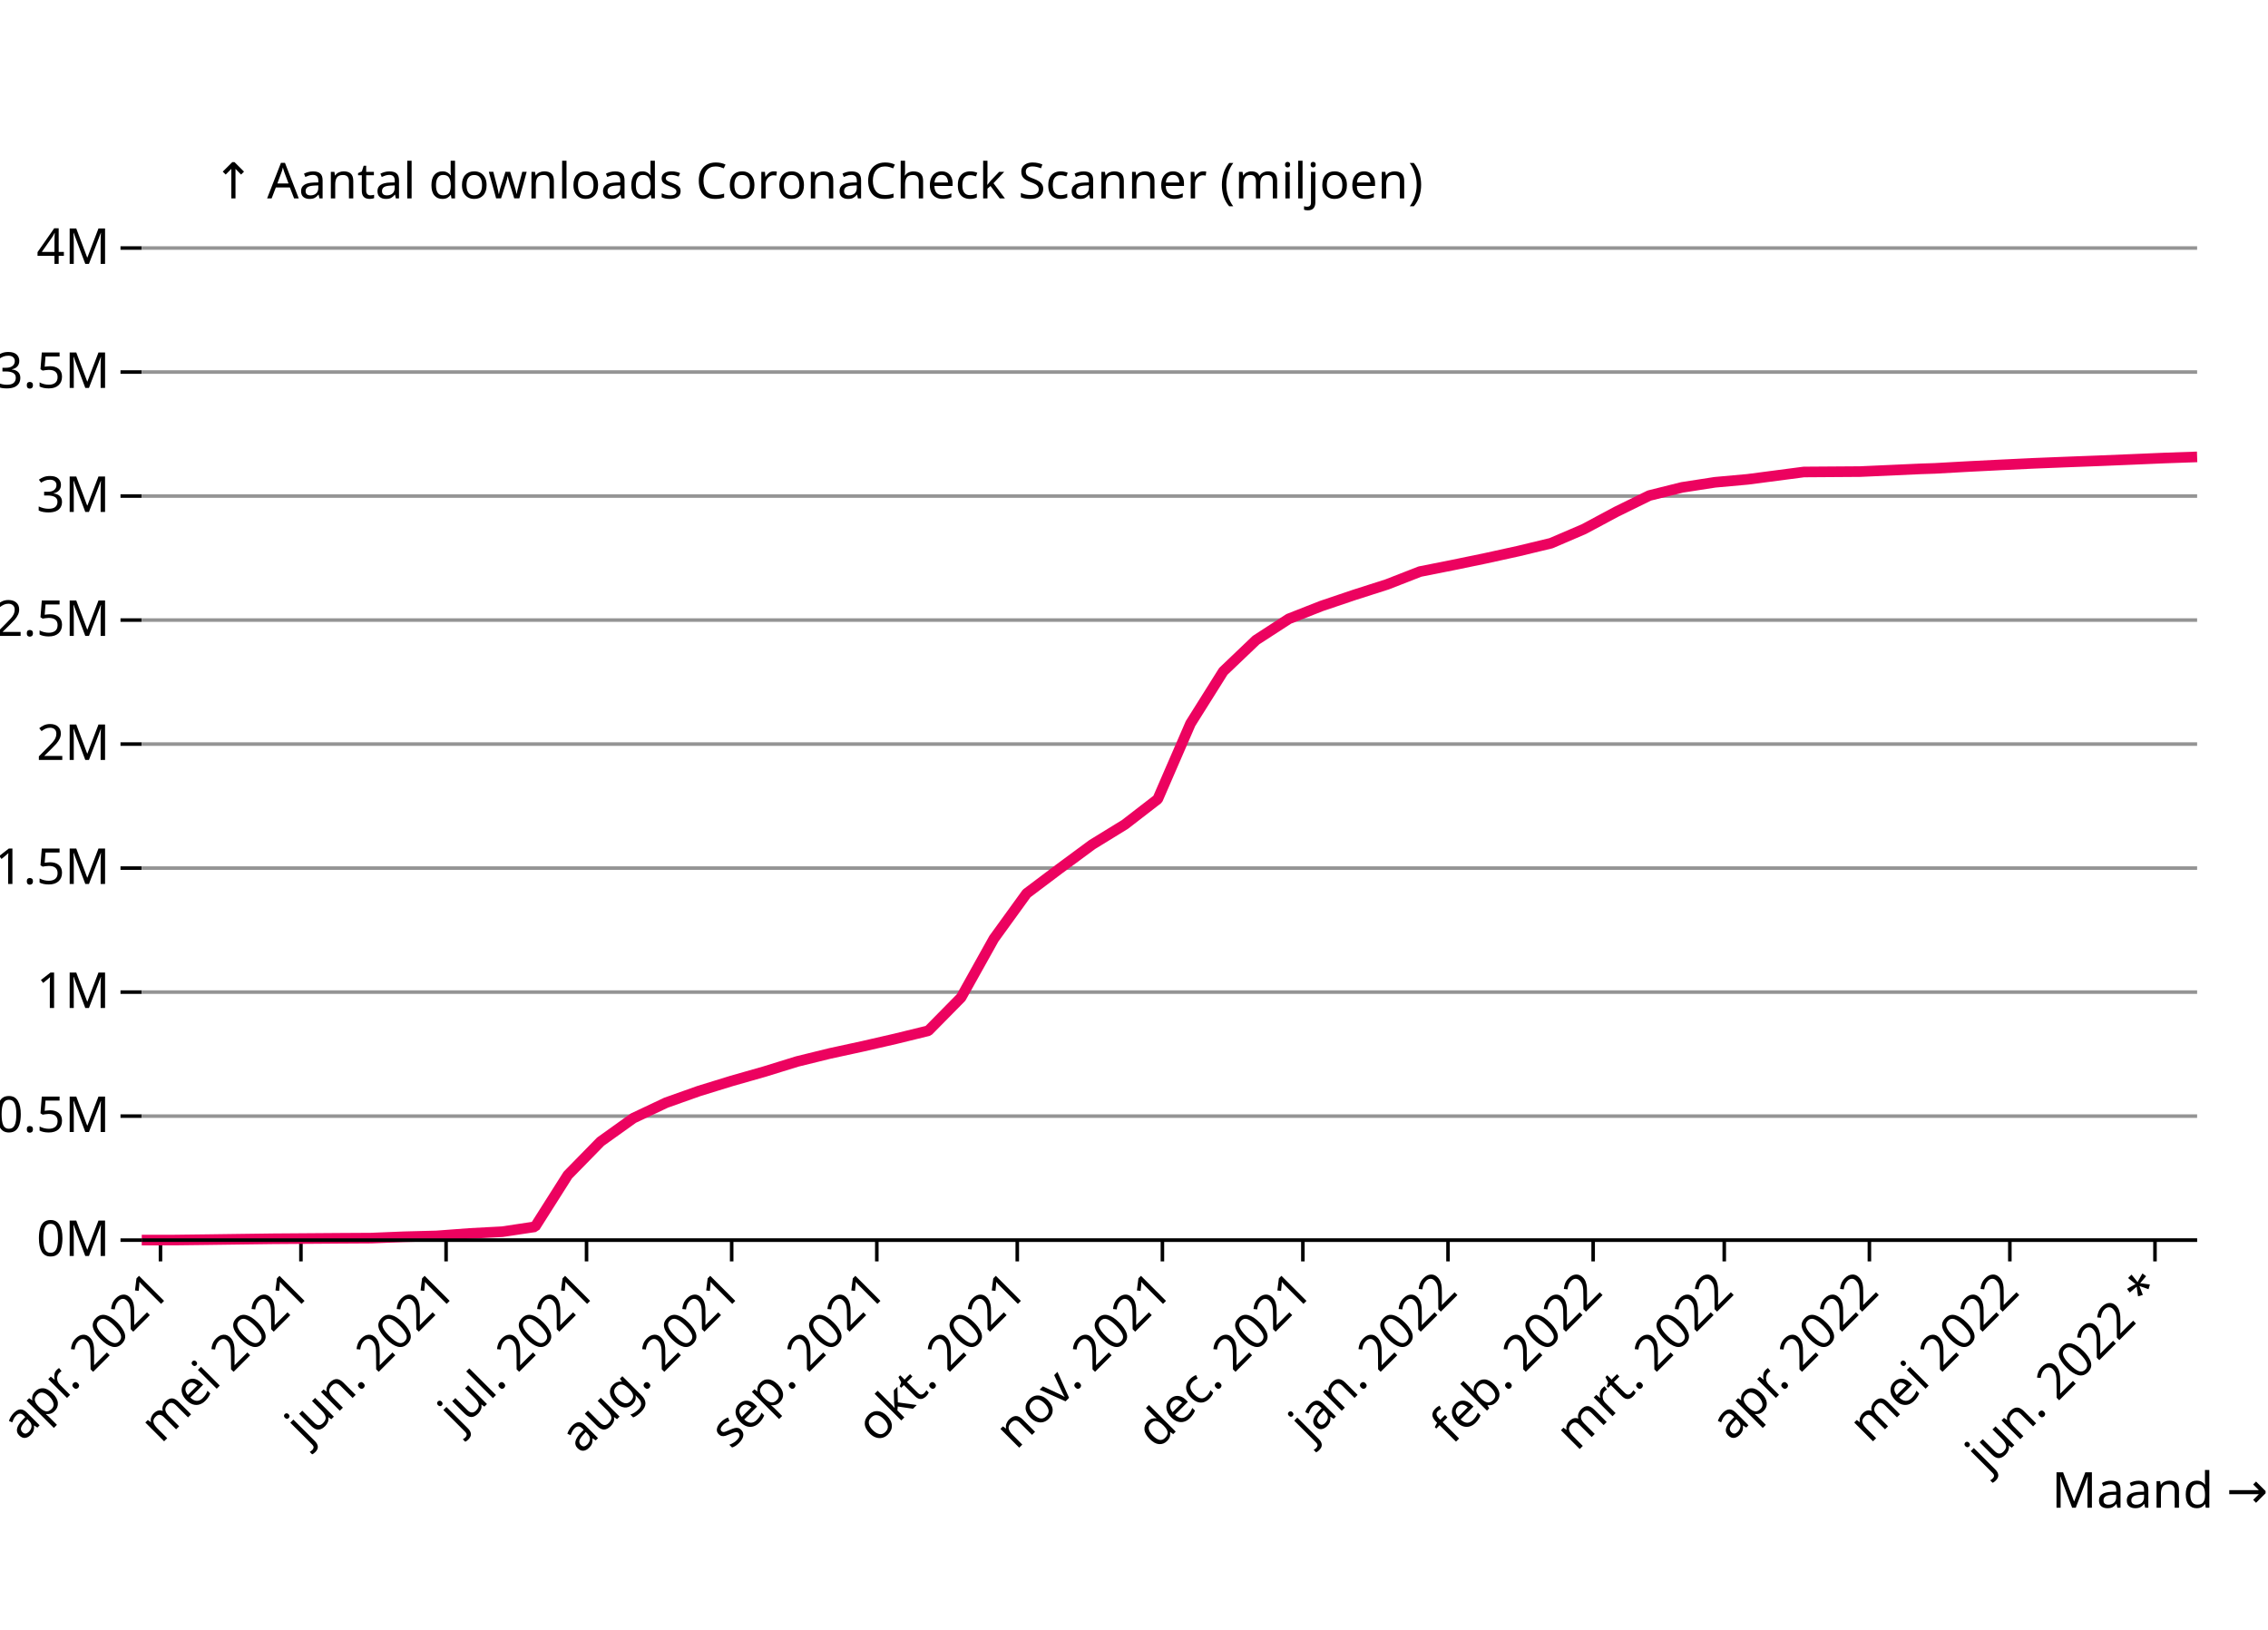
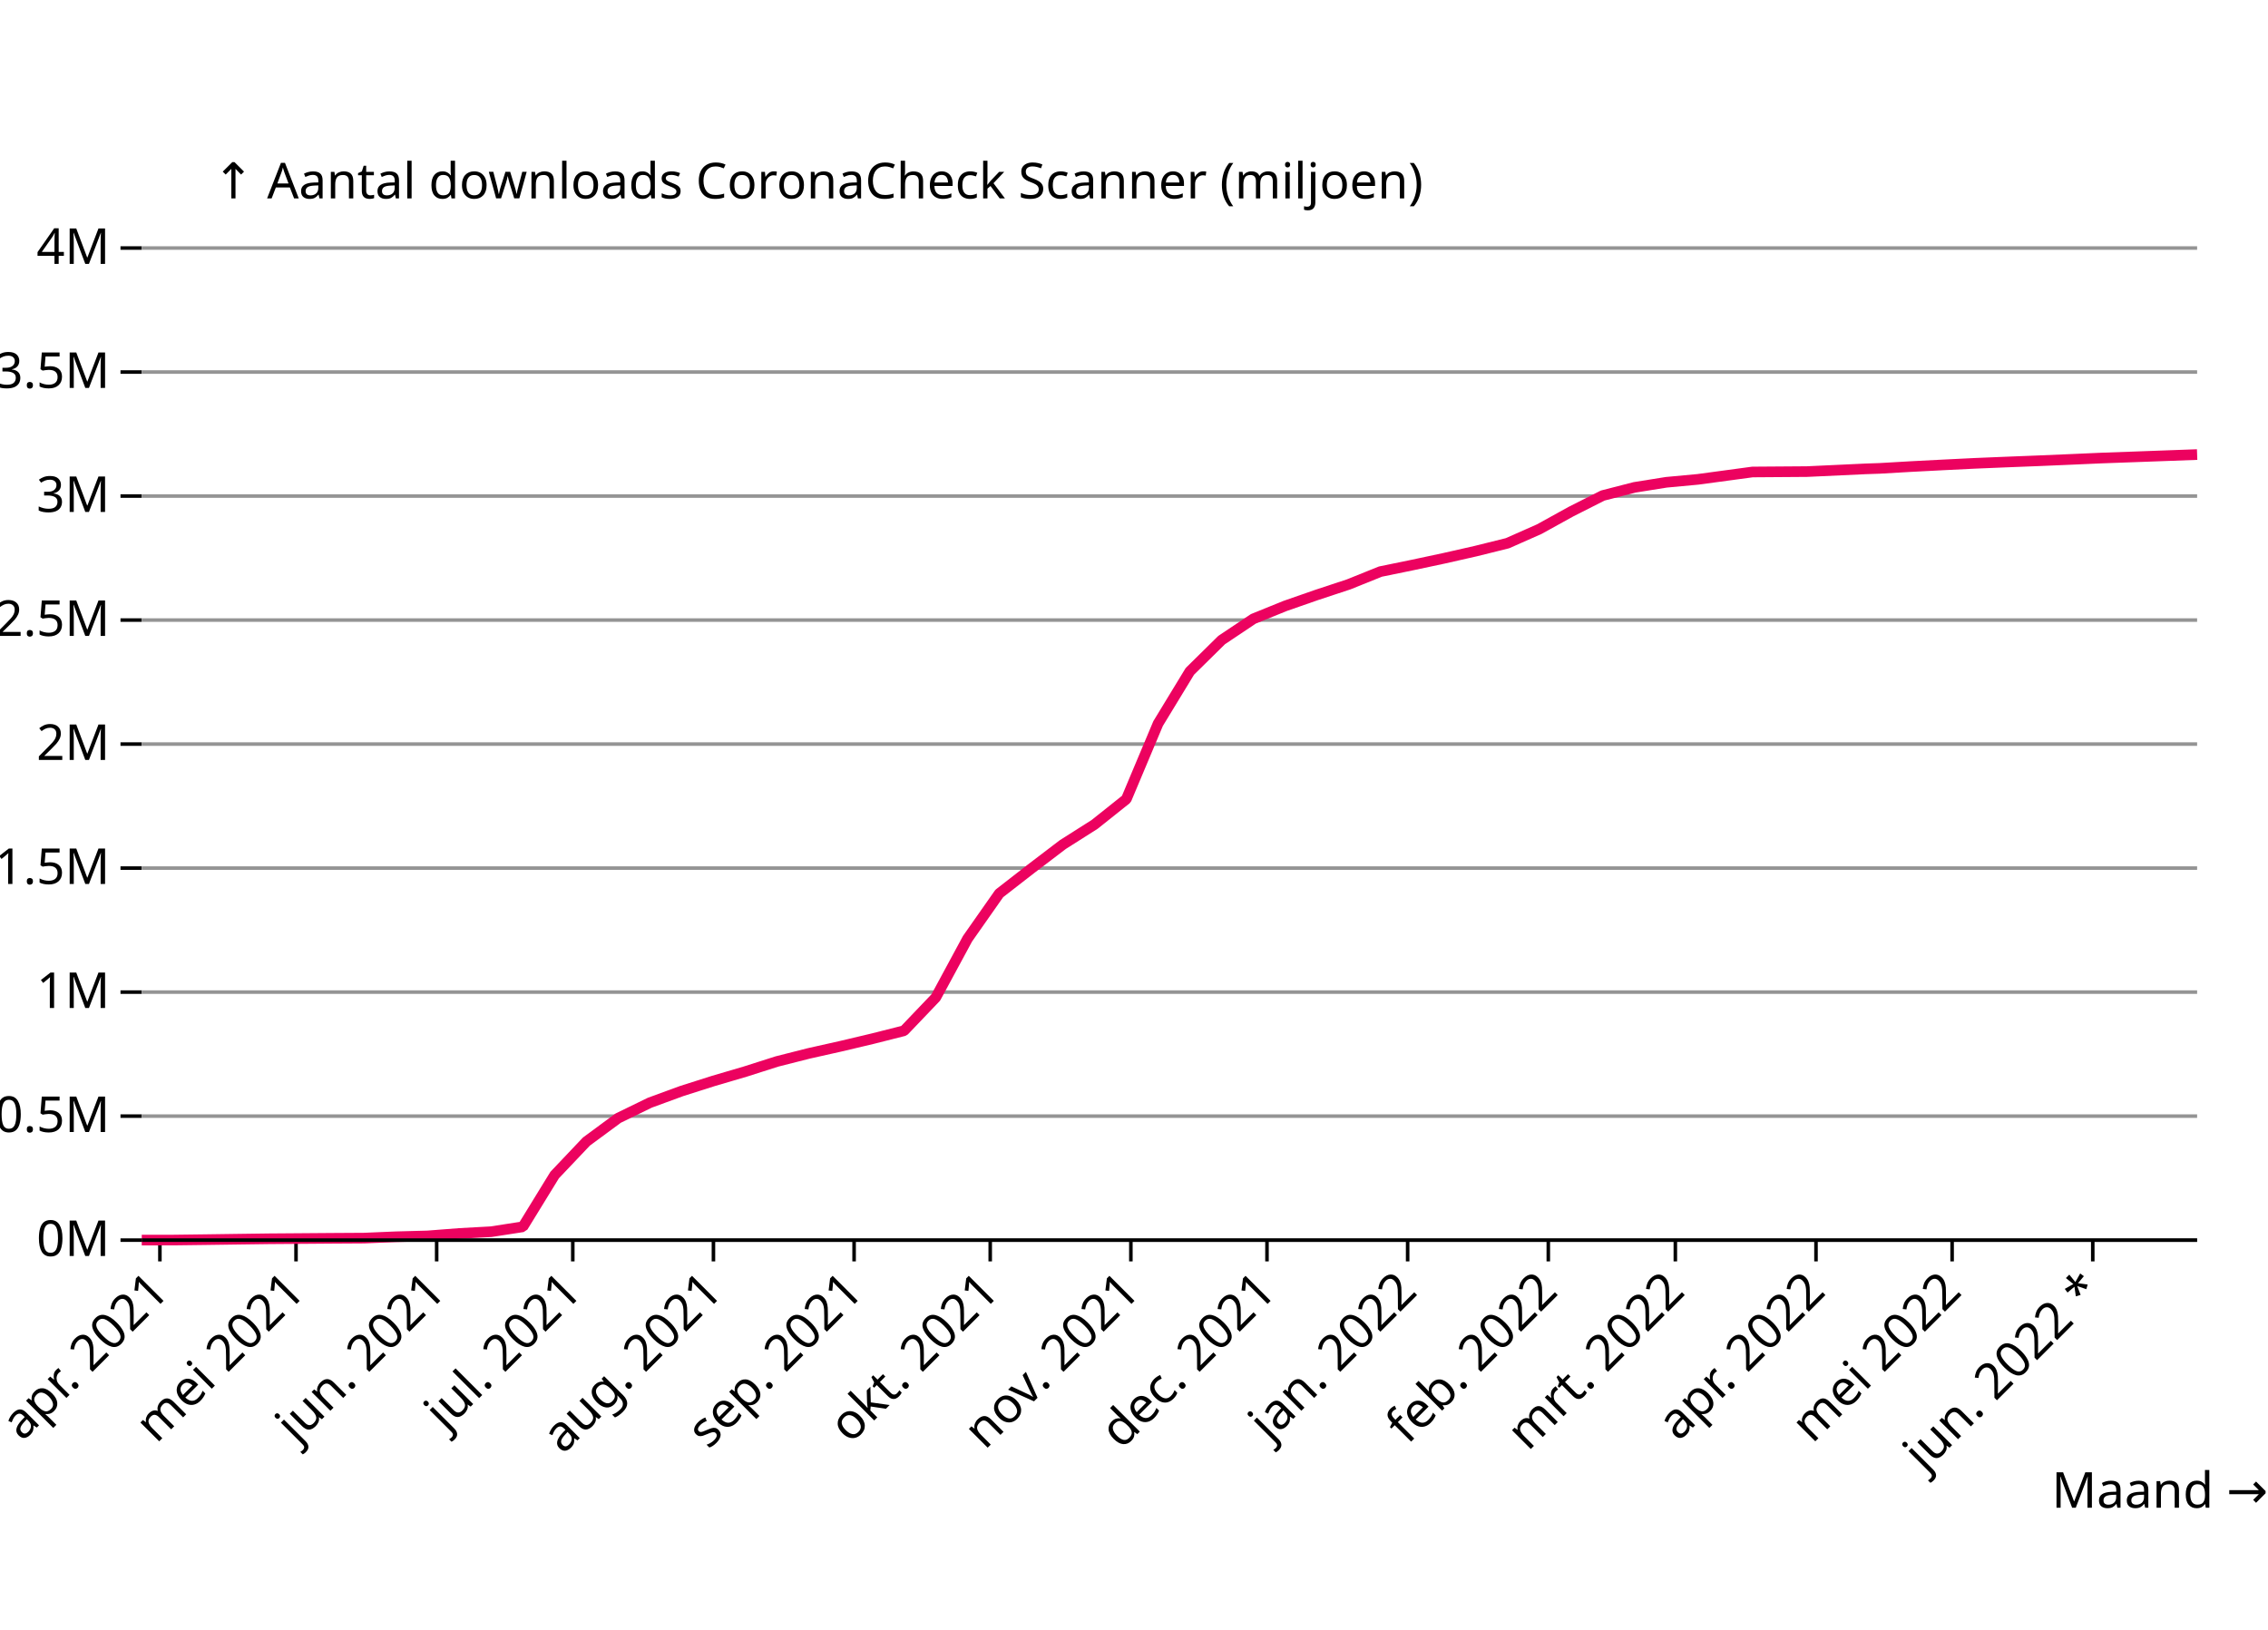
<svg xmlns="http://www.w3.org/2000/svg" class="plot" fill="currentColor" text-anchor="middle" width="640" height="460" viewBox="0 0 640 400" style="font-family: 'RO Sans', sans-serif; font-size: 14px;">
  <style>
        line[stroke-opacity] {
            stroke-opacity: 1;
            stroke: #949494;
        }
</style>
  <g transform="translate(40,0)" fill="none" text-anchor="end">
    <g class="tick" opacity="1" transform="translate(0,320)">
      <line stroke="currentColor" x2="-6" />
      <line stroke="currentColor" x2="580" stroke-opacity="0.1" />
      <text fill="currentColor" x="-9" dy="0.32em">0M</text>
    </g>
    <g class="tick" opacity="1" transform="translate(0,285)">
      <line stroke="currentColor" x2="-6" />
      <line stroke="currentColor" x2="580" stroke-opacity="0.1" />
      <text fill="currentColor" x="-9" dy="0.32em">0.5M</text>
    </g>
    <g class="tick" opacity="1" transform="translate(0,250)">
      <line stroke="currentColor" x2="-6" />
      <line stroke="currentColor" x2="580" stroke-opacity="0.1" />
      <text fill="currentColor" x="-9" dy="0.32em">1M</text>
    </g>
    <g class="tick" opacity="1" transform="translate(0,215)">
      <line stroke="currentColor" x2="-6" />
      <line stroke="currentColor" x2="580" stroke-opacity="0.1" />
      <text fill="currentColor" x="-9" dy="0.32em">1.5M</text>
    </g>
    <g class="tick" opacity="1" transform="translate(0,180)">
      <line stroke="currentColor" x2="-6" />
      <line stroke="currentColor" x2="580" stroke-opacity="0.1" />
      <text fill="currentColor" x="-9" dy="0.32em">2M</text>
    </g>
    <g class="tick" opacity="1" transform="translate(0,145)">
      <line stroke="currentColor" x2="-6" />
      <line stroke="currentColor" x2="580" stroke-opacity="0.1" />
      <text fill="currentColor" x="-9" dy="0.32em">2.5M</text>
    </g>
    <g class="tick" opacity="1" transform="translate(0,110)">
      <line stroke="currentColor" x2="-6" />
      <line stroke="currentColor" x2="580" stroke-opacity="0.1" />
      <text fill="currentColor" x="-9" dy="0.32em">3M</text>
    </g>
    <g class="tick" opacity="1" transform="translate(0,75)">
      <line stroke="currentColor" x2="-6" />
      <line stroke="currentColor" x2="580" stroke-opacity="0.1" />
      <text fill="currentColor" x="-9" dy="0.32em">3.5M</text>
    </g>
    <g class="tick" opacity="1" transform="translate(0,40)">
      <line stroke="currentColor" x2="-6" />
      <line stroke="currentColor" x2="580" stroke-opacity="0.1" />
      <text fill="currentColor" x="-9" dy="0.32em">4M</text>
    </g>
    <text fill="currentColor" transform="translate(20,40)" dy="-1em" text-anchor="start">↑ Aantal downloads CoronaCheck Scanner (miljoen)</text>
  </g>
  <g transform="translate(0,320)" fill="none" text-anchor="middle">
-     <g class="tick" opacity="1" transform="translate(45.28474,0)">
+     <g class="tick" opacity="1" transform="translate(45.12141,0)">
      <line stroke="currentColor" y2="6" />
      <text fill="currentColor" dy="0.32em" transform="translate(0, 11.82843) rotate(-45)" text-anchor="end">apr. 2021</text>
    </g>
-     <g class="tick" opacity="1" transform="translate(84.92027,0)">
+     <g class="tick" opacity="1" transform="translate(83.53201,0)">
      <line stroke="currentColor" y2="6" />
      <text fill="currentColor" dy="0.32em" transform="translate(0, 11.82843) rotate(-45)" text-anchor="end">mei 2021</text>
    </g>
-     <g class="tick" opacity="1" transform="translate(125.877,0)">
+     <g class="tick" opacity="1" transform="translate(123.223,0)">
      <line stroke="currentColor" y2="6" />
      <text fill="currentColor" dy="0.32em" transform="translate(0, 11.82843) rotate(-45)" text-anchor="end">jun. 2021</text>
    </g>
-     <g class="tick" opacity="1" transform="translate(165.5125,0)">
+     <g class="tick" opacity="1" transform="translate(161.6336,0)">
      <line stroke="currentColor" y2="6" />
      <text fill="currentColor" dy="0.32em" transform="translate(0, 11.82843) rotate(-45)" text-anchor="end">jul. 2021</text>
    </g>
-     <g class="tick" opacity="1" transform="translate(206.4692,0)">
+     <g class="tick" opacity="1" transform="translate(201.3245,0)">
      <line stroke="currentColor" y2="6" />
      <text fill="currentColor" dy="0.32em" transform="translate(0, 11.82843) rotate(-45)" text-anchor="end">aug. 2021</text>
    </g>
-     <g class="tick" opacity="1" transform="translate(247.426,0)">
+     <g class="tick" opacity="1" transform="translate(241.0155,0)">
      <line stroke="currentColor" y2="6" />
      <text fill="currentColor" dy="0.32em" transform="translate(0, 11.82843) rotate(-45)" text-anchor="end">sep. 2021</text>
    </g>
-     <g class="tick" opacity="1" transform="translate(287.0615,0)">
+     <g class="tick" opacity="1" transform="translate(279.426,0)">
      <line stroke="currentColor" y2="6" />
      <text fill="currentColor" dy="0.32em" transform="translate(0, 11.82843) rotate(-45)" text-anchor="end">okt. 2021</text>
    </g>
-     <g class="tick" opacity="1" transform="translate(328.0182,0)">
+     <g class="tick" opacity="1" transform="translate(319.117,0)">
      <line stroke="currentColor" y2="6" />
      <text fill="currentColor" dy="0.32em" transform="translate(0, 11.82843) rotate(-45)" text-anchor="end">nov. 2021</text>
    </g>
-     <g class="tick" opacity="1" transform="translate(367.6538,0)">
+     <g class="tick" opacity="1" transform="translate(357.5276,0)">
      <line stroke="currentColor" y2="6" />
      <text fill="currentColor" dy="0.32em" transform="translate(0, 11.82843) rotate(-45)" text-anchor="end">dec. 2021</text>
    </g>
-     <g class="tick" opacity="1" transform="translate(408.6105,0)">
+     <g class="tick" opacity="1" transform="translate(397.2185,0)">
      <line stroke="currentColor" y2="6" />
      <text fill="currentColor" dy="0.32em" transform="translate(0, 11.82843) rotate(-45)" text-anchor="end">jan. 2022</text>
    </g>
-     <g class="tick" opacity="1" transform="translate(449.5672,0)">
+     <g class="tick" opacity="1" transform="translate(436.9095,0)">
      <line stroke="currentColor" y2="6" />
      <text fill="currentColor" dy="0.32em" transform="translate(0, 11.82843) rotate(-45)" text-anchor="end">feb. 2022</text>
    </g>
-     <g class="tick" opacity="1" transform="translate(486.5604,0)">
+     <g class="tick" opacity="1" transform="translate(472.7594,0)">
      <line stroke="currentColor" y2="6" />
      <text fill="currentColor" dy="0.32em" transform="translate(0, 11.82843) rotate(-45)" text-anchor="end">mrt. 2022</text>
    </g>
-     <g class="tick" opacity="1" transform="translate(527.5171,0)">
+     <g class="tick" opacity="1" transform="translate(512.4503,0)">
      <line stroke="currentColor" y2="6" />
      <text fill="currentColor" dy="0.32em" transform="translate(0, 11.82843) rotate(-45)" text-anchor="end">apr. 2022</text>
    </g>
-     <g class="tick" opacity="1" transform="translate(567.1526,0)">
+     <g class="tick" opacity="1" transform="translate(550.8609,0)">
      <line stroke="currentColor" y2="6" />
      <text fill="currentColor" dy="0.32em" transform="translate(0, 11.82843) rotate(-45)" text-anchor="end">mei 2022</text>
    </g>
-     <g class="tick" opacity="1" transform="translate(608.1093,0)">
+     <g class="tick" opacity="1" transform="translate(590.5519,0)">
      <line stroke="currentColor" y2="6" />
      <text fill="currentColor" dy="0.32em" transform="translate(0, 11.82843) rotate(-45)" text-anchor="end">jun. 2022 *</text>
    </g>
    <text fill="currentColor" transform="translate(640,80)" dy="-0.32em" text-anchor="end">Maand →</text>
  </g>
  <g fill="none" stroke="#ec025f" stroke-width="3" stroke-miterlimit="1">
-     <path d="M40,319.983L49.248,319.977L58.497,319.865L67.745,319.739L76.993,319.618L86.241,319.552L95.49,319.484L104.738,319.43L113.986,319.05L123.235,318.809L132.483,318.117L141.731,317.623L150.979,316.233L160.228,301.636L169.476,292.184L178.724,285.571L187.973,281.205L197.221,277.922L206.469,275.071L215.718,272.438L224.966,269.579L234.214,267.305L243.462,265.298L252.711,263.173L261.959,260.909L271.207,251.522L280.456,234.934L289.704,222.156L298.952,215.192L308.2,208.365L317.449,202.681L326.697,195.536L335.945,174.21L345.194,159.478L354.442,150.648L363.69,144.649L372.938,141.014L382.187,137.89L391.435,134.931L400.683,131.32L409.932,129.481L419.18,127.573L428.428,125.541L437.677,123.313L446.925,119.345L456.173,114.395L456.173,114.395L465.421,109.856L474.67,107.551L483.918,106.118L493.166,105.283L509.021,103.207L524.875,103.097L542.05,102.323L546.014,102.192L555.262,101.673L564.51,101.209L573.759,100.767L583.007,100.396L592.255,100.045L601.503,99.664L610.752,99.269L620,98.946" />
+     <path d="M40,319.983L48.962,319.977L57.925,319.865L66.887,319.739L75.85,319.618L84.812,319.552L93.775,319.484L102.737,319.43L111.7,319.05L120.662,318.809L129.625,318.117L138.587,317.623L147.55,316.233L156.512,301.636L165.475,292.184L174.437,285.571L183.4,281.205L192.362,277.922L201.325,275.071L210.287,272.438L219.249,269.579L228.212,267.305L237.174,265.298L246.137,263.173L255.099,260.909L264.062,251.522L273.024,234.934L281.987,222.156L290.949,215.192L299.912,208.365L308.874,202.681L317.837,195.536L326.799,174.21L335.762,159.478L344.724,150.648L353.687,144.649L362.649,141.014L371.611,137.89L380.574,134.931L389.536,131.32L398.499,129.481L407.461,127.573L416.424,125.541L425.386,123.313L434.349,119.345L443.311,114.395L443.311,114.395L452.274,109.856L461.236,107.551L470.199,106.118L479.161,105.283L494.525,103.207L509.89,103.097L526.534,102.323L530.375,102.192L539.338,101.673L548.3,101.209L557.263,100.767L566.225,100.396L575.188,100.045L584.15,99.664L593.113,99.269L602.075,98.946L611.038,98.618L620,98.289" />
  </g>
  <g stroke="currentColor">
    <line x1="40" x2="620" y1="320" y2="320" />
  </g>
</svg>
